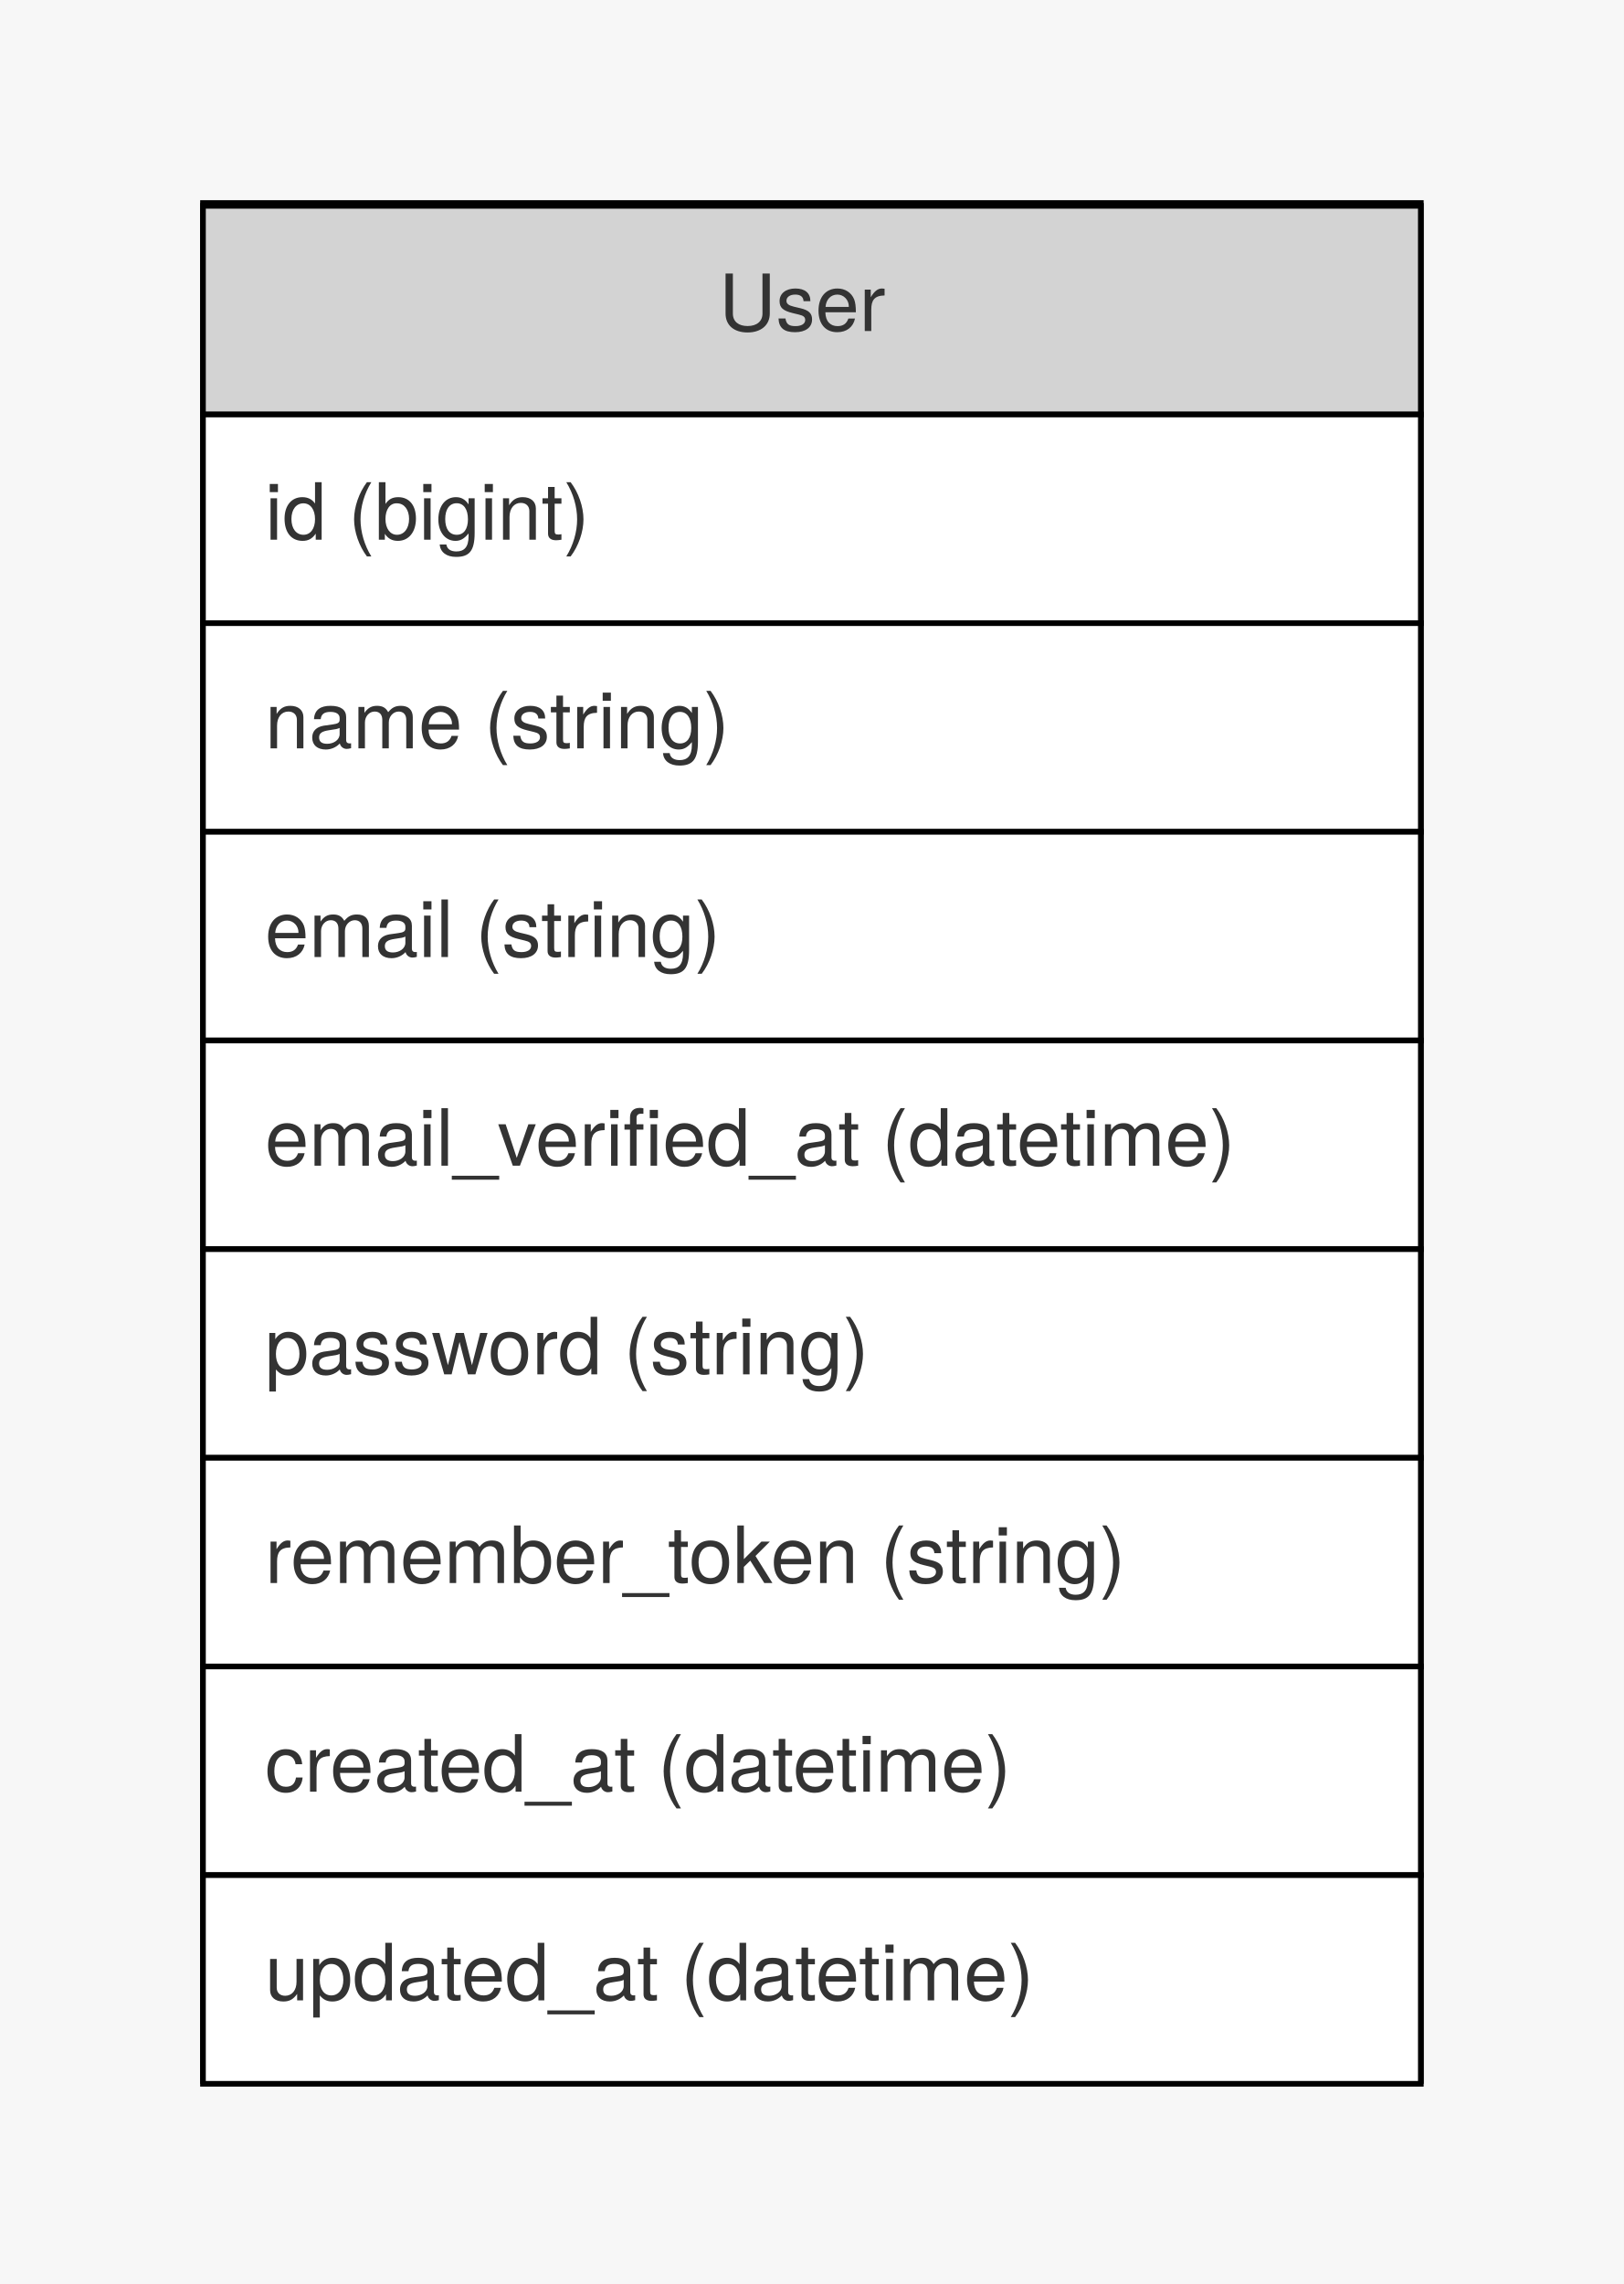
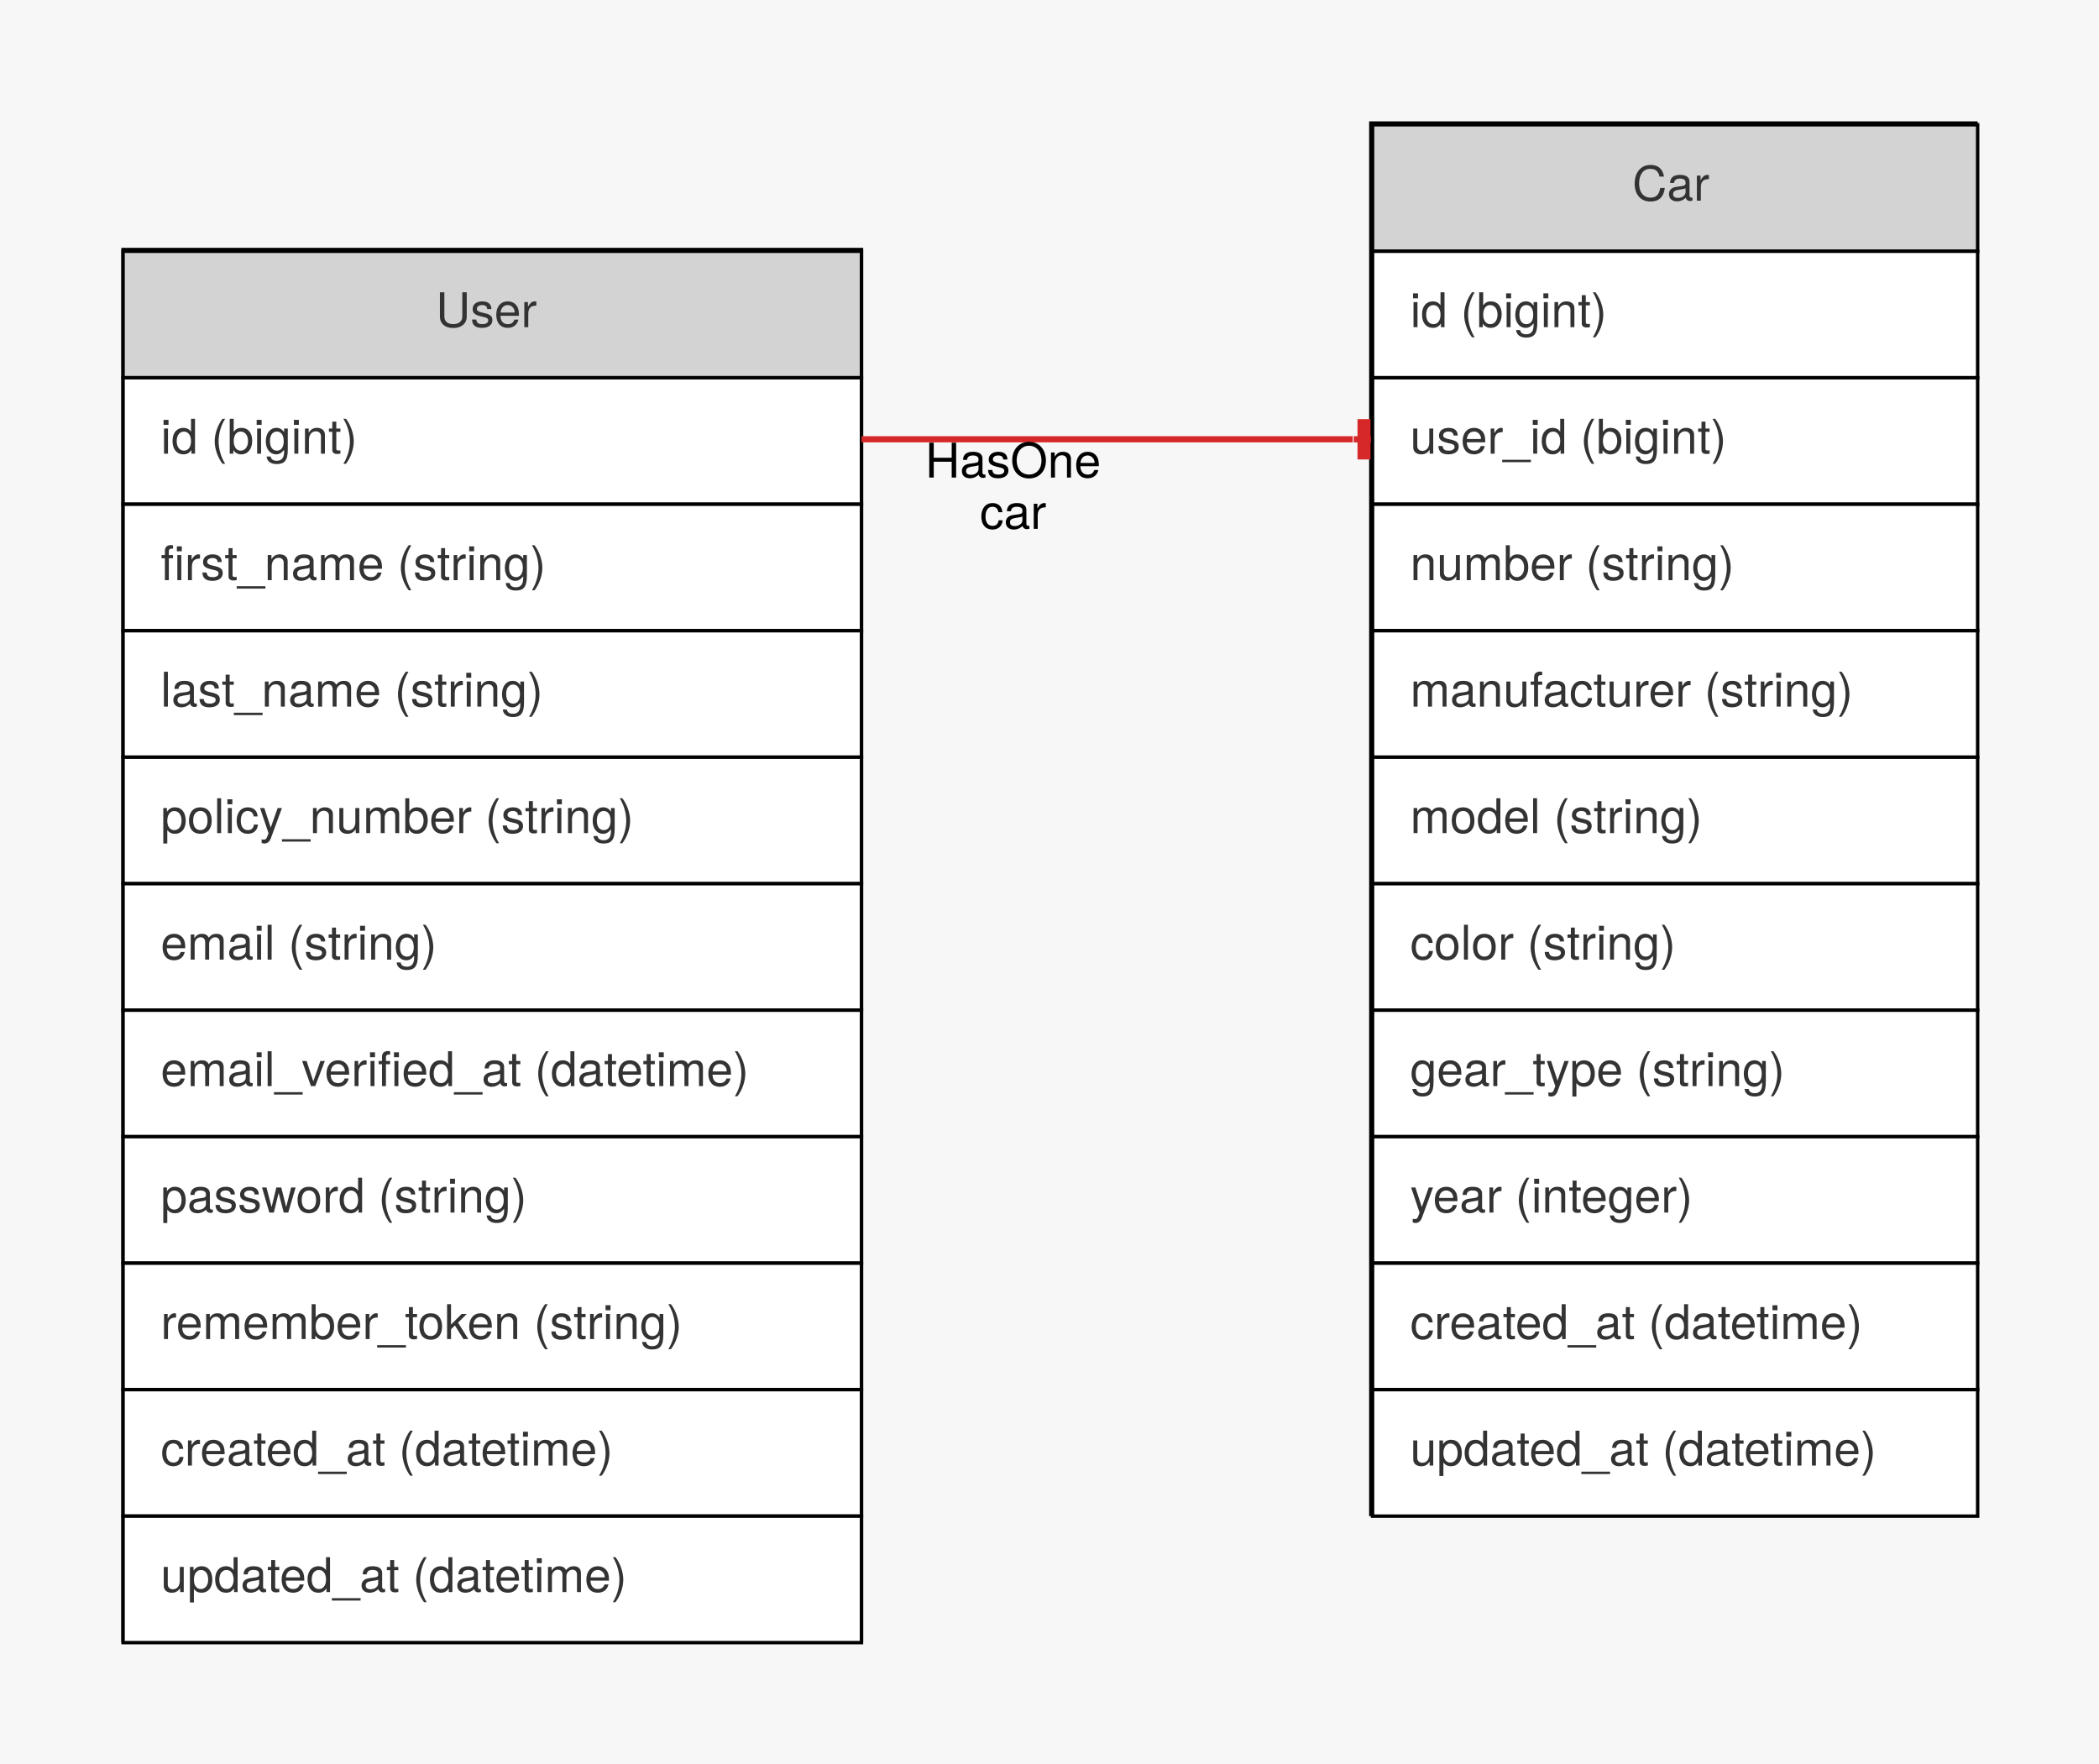
- <svg xmlns="http://www.w3.org/2000/svg" width="288pt" height="405pt" viewBox="0.00 0.00 288.00 405.00">
-   <g id="graph0" class="graph" transform="scale(1 1) rotate(0) translate(36 369)">
-     <polygon fill="#f7f7f7" stroke="transparent" points="-36,36 -36,-369 252,-369 252,36 -36,36" />
+ <svg xmlns="http://www.w3.org/2000/svg" width="614pt" height="516pt" viewBox="0.00 0.00 614.00 516.00">
+   <g id="graph0" class="graph" transform="scale(1 1) rotate(0) translate(36 480)">
+     <polygon fill="#f7f7f7" stroke="transparent" points="-36,36 -36,-480 578,-480 578,36 -36,36" />
    <g id="node1" class="node">
-       <polygon fill="none" stroke="black" points="216,-333 0,-333 0,0 216,0 216,-333" />
-       <polygon fill="#d3d3d3" stroke="transparent" points="0,-295.5 0,-332.5 216,-332.5 216,-295.5 0,-295.5" />
+       <polygon fill="none" stroke="black" points="216,-407 0,-407 0,0 216,0 216,-407" />
+       <polygon fill="#d3d3d3" stroke="transparent" points="0,-369.5 0,-406.5 216,-406.5 216,-369.5 0,-369.5" />
+       <polygon fill="none" stroke="black" points="0,-369.5 0,-406.5 216,-406.5 216,-369.5 0,-369.5" />
+       <text text-anchor="start" x="91.5" y="-384.3" font-family="Helvetica Neue" font-size="14.00" fill="#333333">User</text>
+       <polygon fill="#ffffff" stroke="transparent" points="0,-332.5 0,-369.5 216,-369.5 216,-332.5 0,-332.5" />
+       <polygon fill="none" stroke="black" points="0,-332.5 0,-369.5 216,-369.5 216,-332.5 0,-332.5" />
+       <text text-anchor="start" x="11" y="-347.3" font-family="Helvetica Neue" font-size="14.00" fill="#333333">id (bigint)</text>
+       <polygon fill="#ffffff" stroke="transparent" points="0,-295.5 0,-332.5 216,-332.5 216,-295.5 0,-295.5" />
      <polygon fill="none" stroke="black" points="0,-295.5 0,-332.5 216,-332.5 216,-295.5 0,-295.5" />
-       <text text-anchor="start" x="91.5" y="-310.3" font-family="Helvetica Neue" font-size="14.00" fill="#333333">User</text>
+       <text text-anchor="start" x="11" y="-310.3" font-family="Helvetica Neue" font-size="14.00" fill="#333333">first_name (string)</text>
      <polygon fill="#ffffff" stroke="transparent" points="0,-258.5 0,-295.5 216,-295.5 216,-258.5 0,-258.5" />
      <polygon fill="none" stroke="black" points="0,-258.5 0,-295.5 216,-295.5 216,-258.5 0,-258.5" />
-       <text text-anchor="start" x="11" y="-273.3" font-family="Helvetica Neue" font-size="14.00" fill="#333333">id (bigint)</text>
+       <text text-anchor="start" x="11" y="-273.3" font-family="Helvetica Neue" font-size="14.00" fill="#333333">last_name (string)</text>
      <polygon fill="#ffffff" stroke="transparent" points="0,-221.5 0,-258.5 216,-258.5 216,-221.5 0,-221.5" />
      <polygon fill="none" stroke="black" points="0,-221.5 0,-258.5 216,-258.5 216,-221.5 0,-221.5" />
-       <text text-anchor="start" x="11" y="-236.3" font-family="Helvetica Neue" font-size="14.00" fill="#333333">name (string)</text>
+       <text text-anchor="start" x="11" y="-236.3" font-family="Helvetica Neue" font-size="14.00" fill="#333333">policy_number (string)</text>
      <polygon fill="#ffffff" stroke="transparent" points="0,-184.5 0,-221.5 216,-221.5 216,-184.5 0,-184.5" />
      <polygon fill="none" stroke="black" points="0,-184.5 0,-221.5 216,-221.5 216,-184.5 0,-184.5" />
      <text text-anchor="start" x="11" y="-199.3" font-family="Helvetica Neue" font-size="14.00" fill="#333333">email (string)</text>
      <polygon fill="#ffffff" stroke="transparent" points="0,-147.5 0,-184.5 216,-184.5 216,-147.5 0,-147.5" />
      <polygon fill="none" stroke="black" points="0,-147.5 0,-184.5 216,-184.5 216,-147.5 0,-147.5" />
      <text text-anchor="start" x="11" y="-162.3" font-family="Helvetica Neue" font-size="14.00" fill="#333333">email_verified_at (datetime)</text>
      <polygon fill="#ffffff" stroke="transparent" points="0,-110.5 0,-147.5 216,-147.5 216,-110.5 0,-110.5" />
      <polygon fill="none" stroke="black" points="0,-110.5 0,-147.5 216,-147.5 216,-110.5 0,-110.5" />
      <text text-anchor="start" x="11" y="-125.3" font-family="Helvetica Neue" font-size="14.00" fill="#333333">password (string)</text>
      <polygon fill="#ffffff" stroke="transparent" points="0,-73.5 0,-110.5 216,-110.5 216,-73.5 0,-73.5" />
      <polygon fill="none" stroke="black" points="0,-73.5 0,-110.5 216,-110.5 216,-73.5 0,-73.5" />
      <text text-anchor="start" x="11" y="-88.3" font-family="Helvetica Neue" font-size="14.00" fill="#333333">remember_token (string)</text>
      <polygon fill="#ffffff" stroke="transparent" points="0,-36.5 0,-73.5 216,-73.5 216,-36.5 0,-36.5" />
      <polygon fill="none" stroke="black" points="0,-36.5 0,-73.5 216,-73.5 216,-36.5 0,-36.5" />
      <text text-anchor="start" x="11" y="-51.3" font-family="Helvetica Neue" font-size="14.00" fill="#333333">created_at (datetime)</text>
      <polygon fill="#ffffff" stroke="transparent" points="0,0.5 0,-36.5 216,-36.5 216,0.5 0,0.5" />
      <polygon fill="none" stroke="black" points="0,0.5 0,-36.5 216,-36.5 216,0.5 0,0.5" />
      <text text-anchor="start" x="11" y="-14.3" font-family="Helvetica Neue" font-size="14.00" fill="#333333">updated_at (datetime)</text>
    </g>
+     <g id="node2" class="node">
+       <polygon fill="none" stroke="black" points="542,-444 365,-444 365,-37 542,-37 542,-444" />
+       <polygon fill="#d3d3d3" stroke="transparent" points="365.5,-406.5 365.5,-443.5 542.5,-443.5 542.5,-406.5 365.5,-406.5" />
+       <polygon fill="none" stroke="black" points="365.5,-406.5 365.5,-443.5 542.5,-443.5 542.5,-406.5 365.5,-406.5" />
+       <text text-anchor="start" x="441.5" y="-421.3" font-family="Helvetica Neue" font-size="14.00" fill="#333333">Car</text>
+       <polygon fill="#ffffff" stroke="transparent" points="365.5,-369.5 365.5,-406.5 542.5,-406.5 542.5,-369.5 365.5,-369.5" />
+       <polygon fill="none" stroke="black" points="365.5,-369.5 365.5,-406.5 542.5,-406.5 542.5,-369.5 365.5,-369.5" />
+       <text text-anchor="start" x="376.5" y="-384.3" font-family="Helvetica Neue" font-size="14.00" fill="#333333">id (bigint)</text>
+       <polygon fill="#ffffff" stroke="transparent" points="365.5,-332.5 365.5,-369.5 542.5,-369.5 542.5,-332.5 365.5,-332.5" />
+       <polygon fill="none" stroke="black" points="365.5,-332.5 365.5,-369.5 542.5,-369.5 542.5,-332.5 365.5,-332.5" />
+       <text text-anchor="start" x="376.5" y="-347.3" font-family="Helvetica Neue" font-size="14.00" fill="#333333">user_id (bigint)</text>
+       <polygon fill="#ffffff" stroke="transparent" points="365.5,-295.5 365.5,-332.5 542.5,-332.5 542.5,-295.5 365.5,-295.5" />
+       <polygon fill="none" stroke="black" points="365.5,-295.5 365.5,-332.5 542.5,-332.5 542.5,-295.5 365.5,-295.5" />
+       <text text-anchor="start" x="376.5" y="-310.3" font-family="Helvetica Neue" font-size="14.00" fill="#333333">number (string)</text>
+       <polygon fill="#ffffff" stroke="transparent" points="365.5,-258.5 365.5,-295.5 542.5,-295.5 542.5,-258.5 365.5,-258.5" />
+       <polygon fill="none" stroke="black" points="365.5,-258.5 365.5,-295.5 542.5,-295.5 542.5,-258.5 365.5,-258.5" />
+       <text text-anchor="start" x="376.5" y="-273.3" font-family="Helvetica Neue" font-size="14.00" fill="#333333">manufacturer (string)</text>
+       <polygon fill="#ffffff" stroke="transparent" points="365.5,-221.5 365.5,-258.5 542.5,-258.5 542.5,-221.5 365.5,-221.5" />
+       <polygon fill="none" stroke="black" points="365.5,-221.5 365.5,-258.5 542.5,-258.5 542.5,-221.5 365.5,-221.5" />
+       <text text-anchor="start" x="376.5" y="-236.3" font-family="Helvetica Neue" font-size="14.00" fill="#333333">model (string)</text>
+       <polygon fill="#ffffff" stroke="transparent" points="365.5,-184.5 365.5,-221.5 542.5,-221.5 542.5,-184.5 365.5,-184.5" />
+       <polygon fill="none" stroke="black" points="365.5,-184.5 365.5,-221.5 542.5,-221.5 542.5,-184.5 365.5,-184.5" />
+       <text text-anchor="start" x="376.5" y="-199.3" font-family="Helvetica Neue" font-size="14.00" fill="#333333">color (string)</text>
+       <polygon fill="#ffffff" stroke="transparent" points="365.5,-147.5 365.5,-184.5 542.5,-184.5 542.5,-147.5 365.5,-147.5" />
+       <polygon fill="none" stroke="black" points="365.5,-147.5 365.5,-184.5 542.5,-184.5 542.5,-147.5 365.5,-147.5" />
+       <text text-anchor="start" x="376.5" y="-162.3" font-family="Helvetica Neue" font-size="14.00" fill="#333333">gear_type (string)</text>
+       <polygon fill="#ffffff" stroke="transparent" points="365.5,-110.5 365.5,-147.5 542.5,-147.5 542.5,-110.5 365.5,-110.5" />
+       <polygon fill="none" stroke="black" points="365.5,-110.5 365.5,-147.5 542.5,-147.5 542.5,-110.5 365.5,-110.5" />
+       <text text-anchor="start" x="376.5" y="-125.3" font-family="Helvetica Neue" font-size="14.00" fill="#333333">year (integer)</text>
+       <polygon fill="#ffffff" stroke="transparent" points="365.5,-73.5 365.5,-110.5 542.5,-110.5 542.5,-73.5 365.5,-73.5" />
+       <polygon fill="none" stroke="black" points="365.5,-73.5 365.5,-110.5 542.5,-110.5 542.5,-73.5 365.5,-73.5" />
+       <text text-anchor="start" x="376.5" y="-88.3" font-family="Helvetica Neue" font-size="14.00" fill="#333333">created_at (datetime)</text>
+       <polygon fill="#ffffff" stroke="transparent" points="365.5,-36.5 365.5,-73.5 542.5,-73.5 542.5,-36.5 365.5,-36.5" />
+       <polygon fill="none" stroke="black" points="365.5,-36.5 365.5,-73.5 542.5,-73.5 542.5,-36.5 365.5,-36.5" />
+       <text text-anchor="start" x="376.5" y="-51.3" font-family="Helvetica Neue" font-size="14.00" fill="#333333">updated_at (datetime)</text>
+     </g>
+     <g id="edge1" class="edge">
+       <path fill="none" stroke="#d62828" stroke-width="1.8" d="M216,-351.5C216,-351.5 333.15,-351.5 359.7,-351.5" />
+       <polygon fill="#d62828" stroke="#d62828" stroke-width="1.8" points="364,-346.5 364,-356.5 362,-356.5 362,-346.5 364,-346.5" />
+       <polyline fill="none" stroke="#d62828" stroke-width="1.8" points="365,-351.5 360,-351.5 " />
+       <text text-anchor="middle" x="290.5" y="-355.3" font-family="Helvetica Neue" font-size="14.00"> </text>
+       <text text-anchor="middle" x="260.35" y="-340.3" font-family="Helvetica Neue" font-size="14.00">HasOne</text>
+       <text text-anchor="middle" x="260.35" y="-325.3" font-family="Helvetica Neue" font-size="14.00">car</text>
+     </g>
  </g>
</svg>
